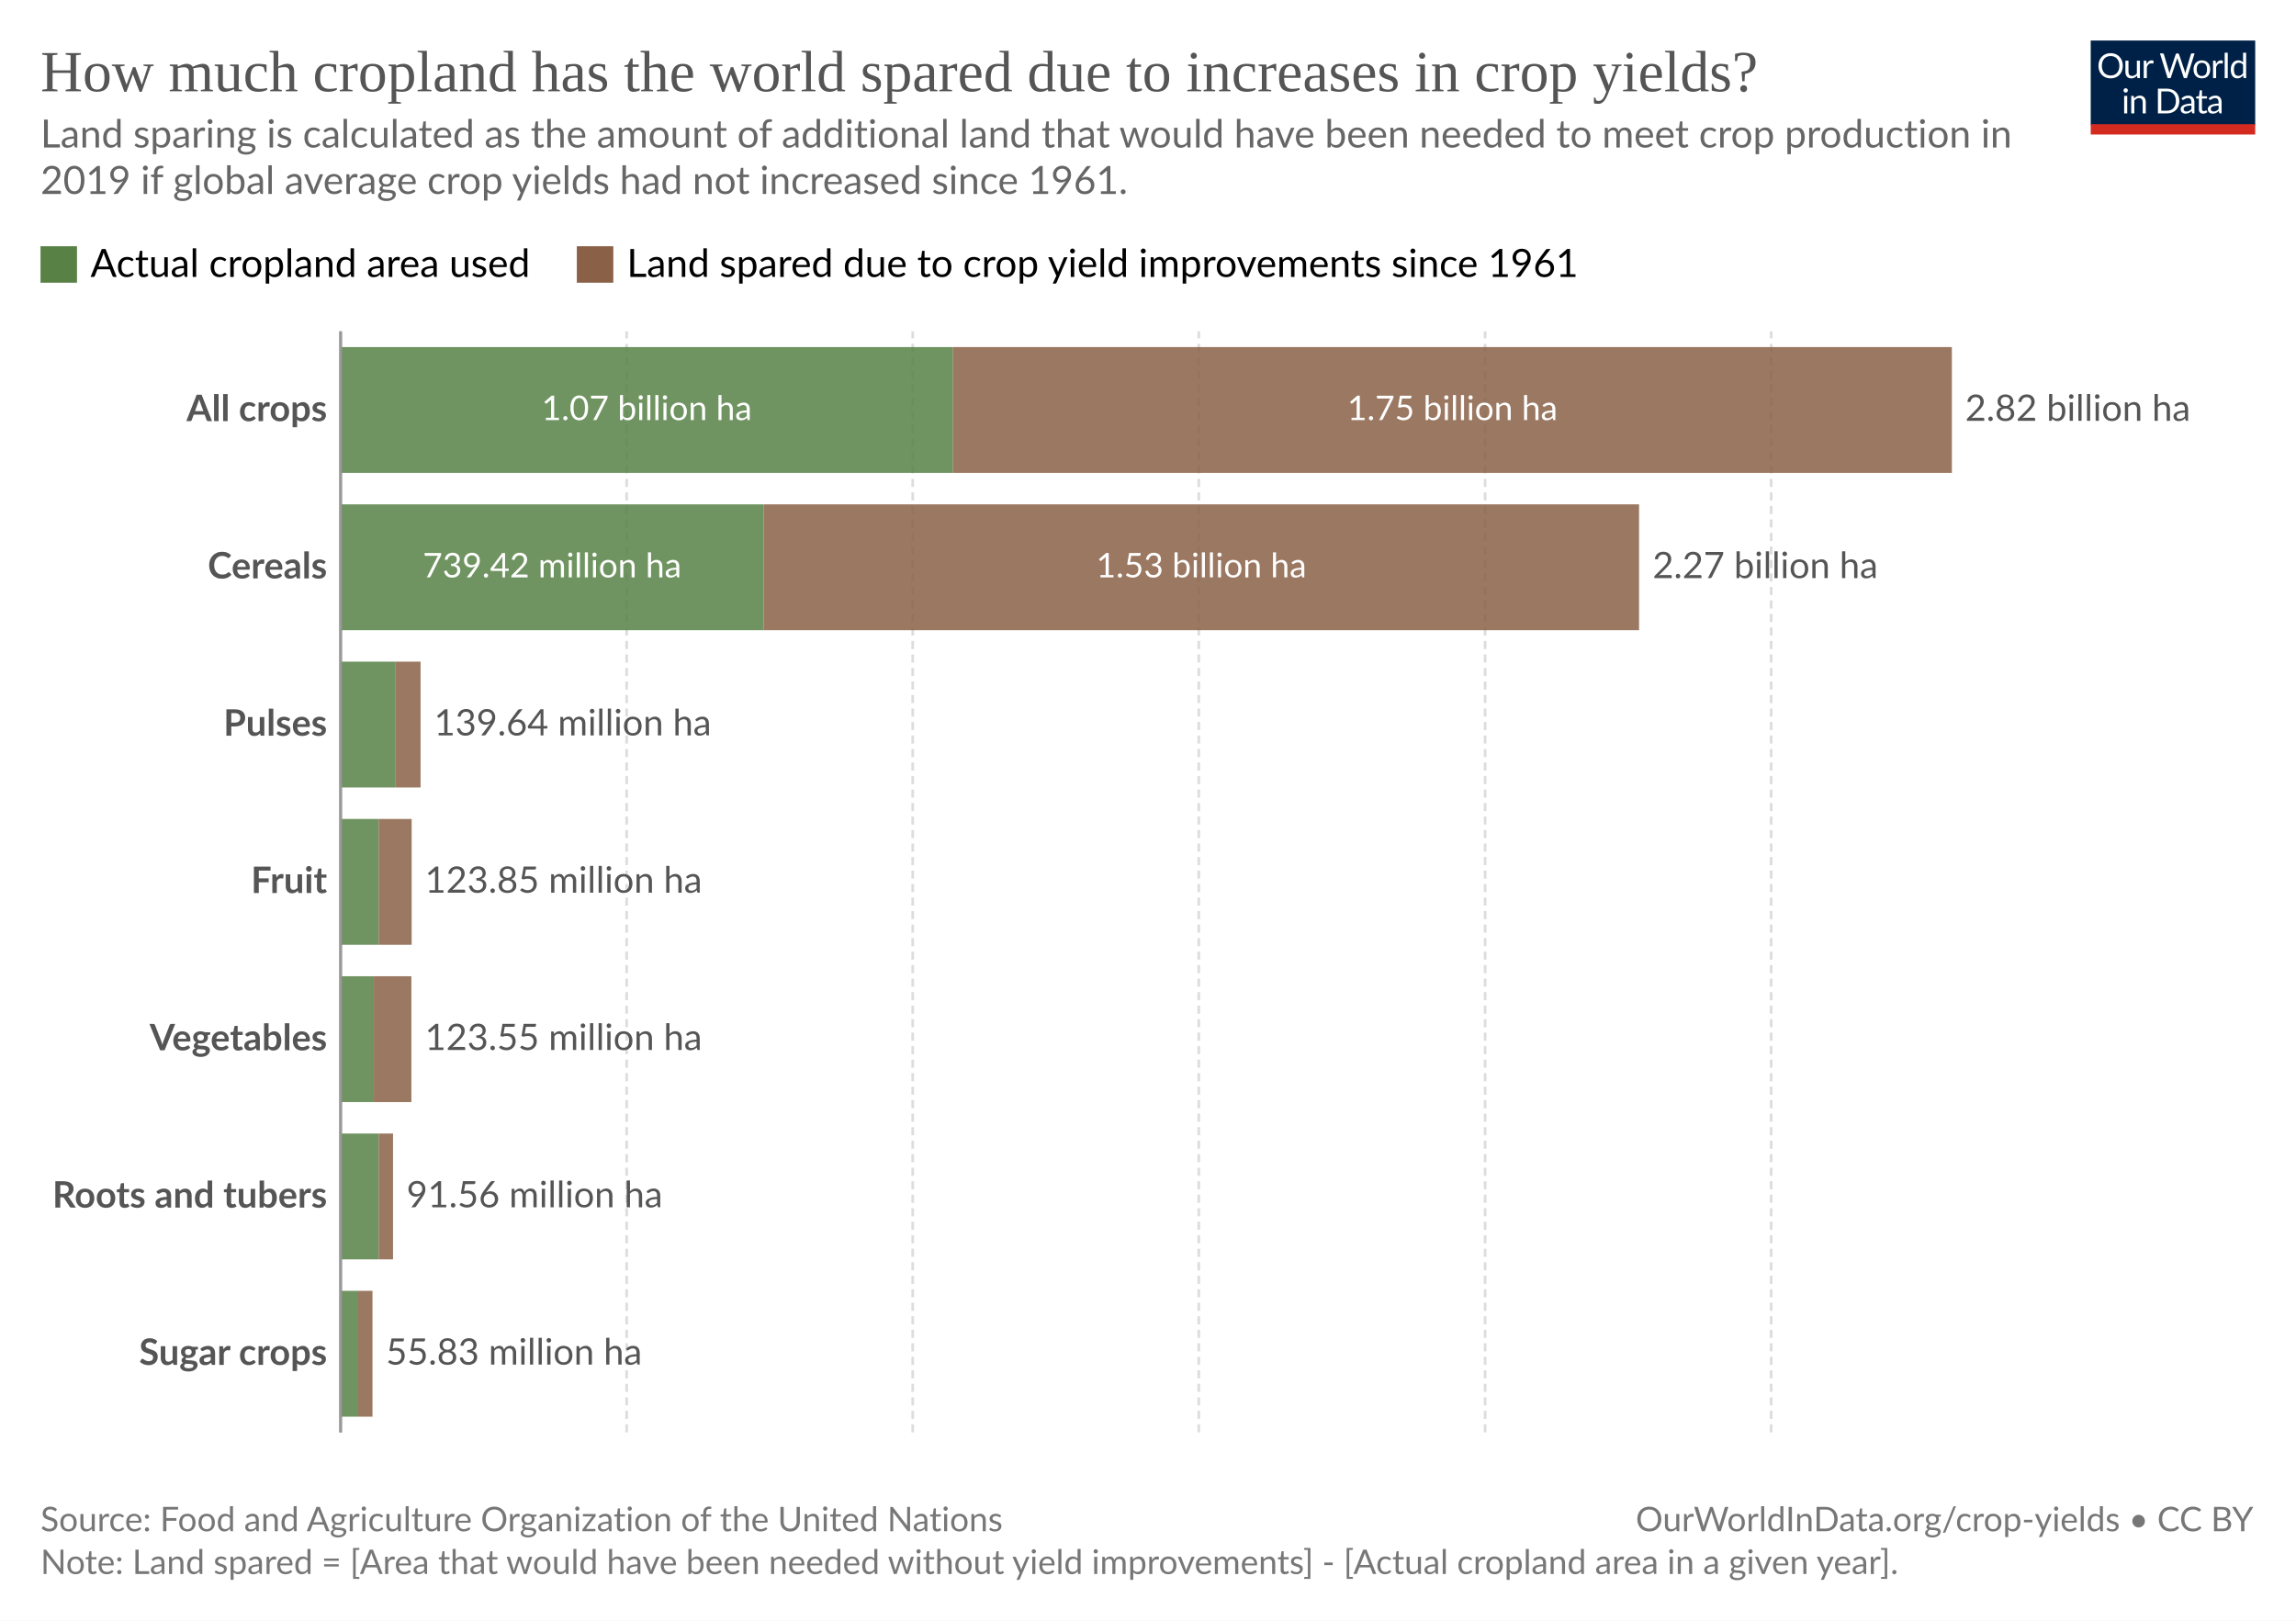
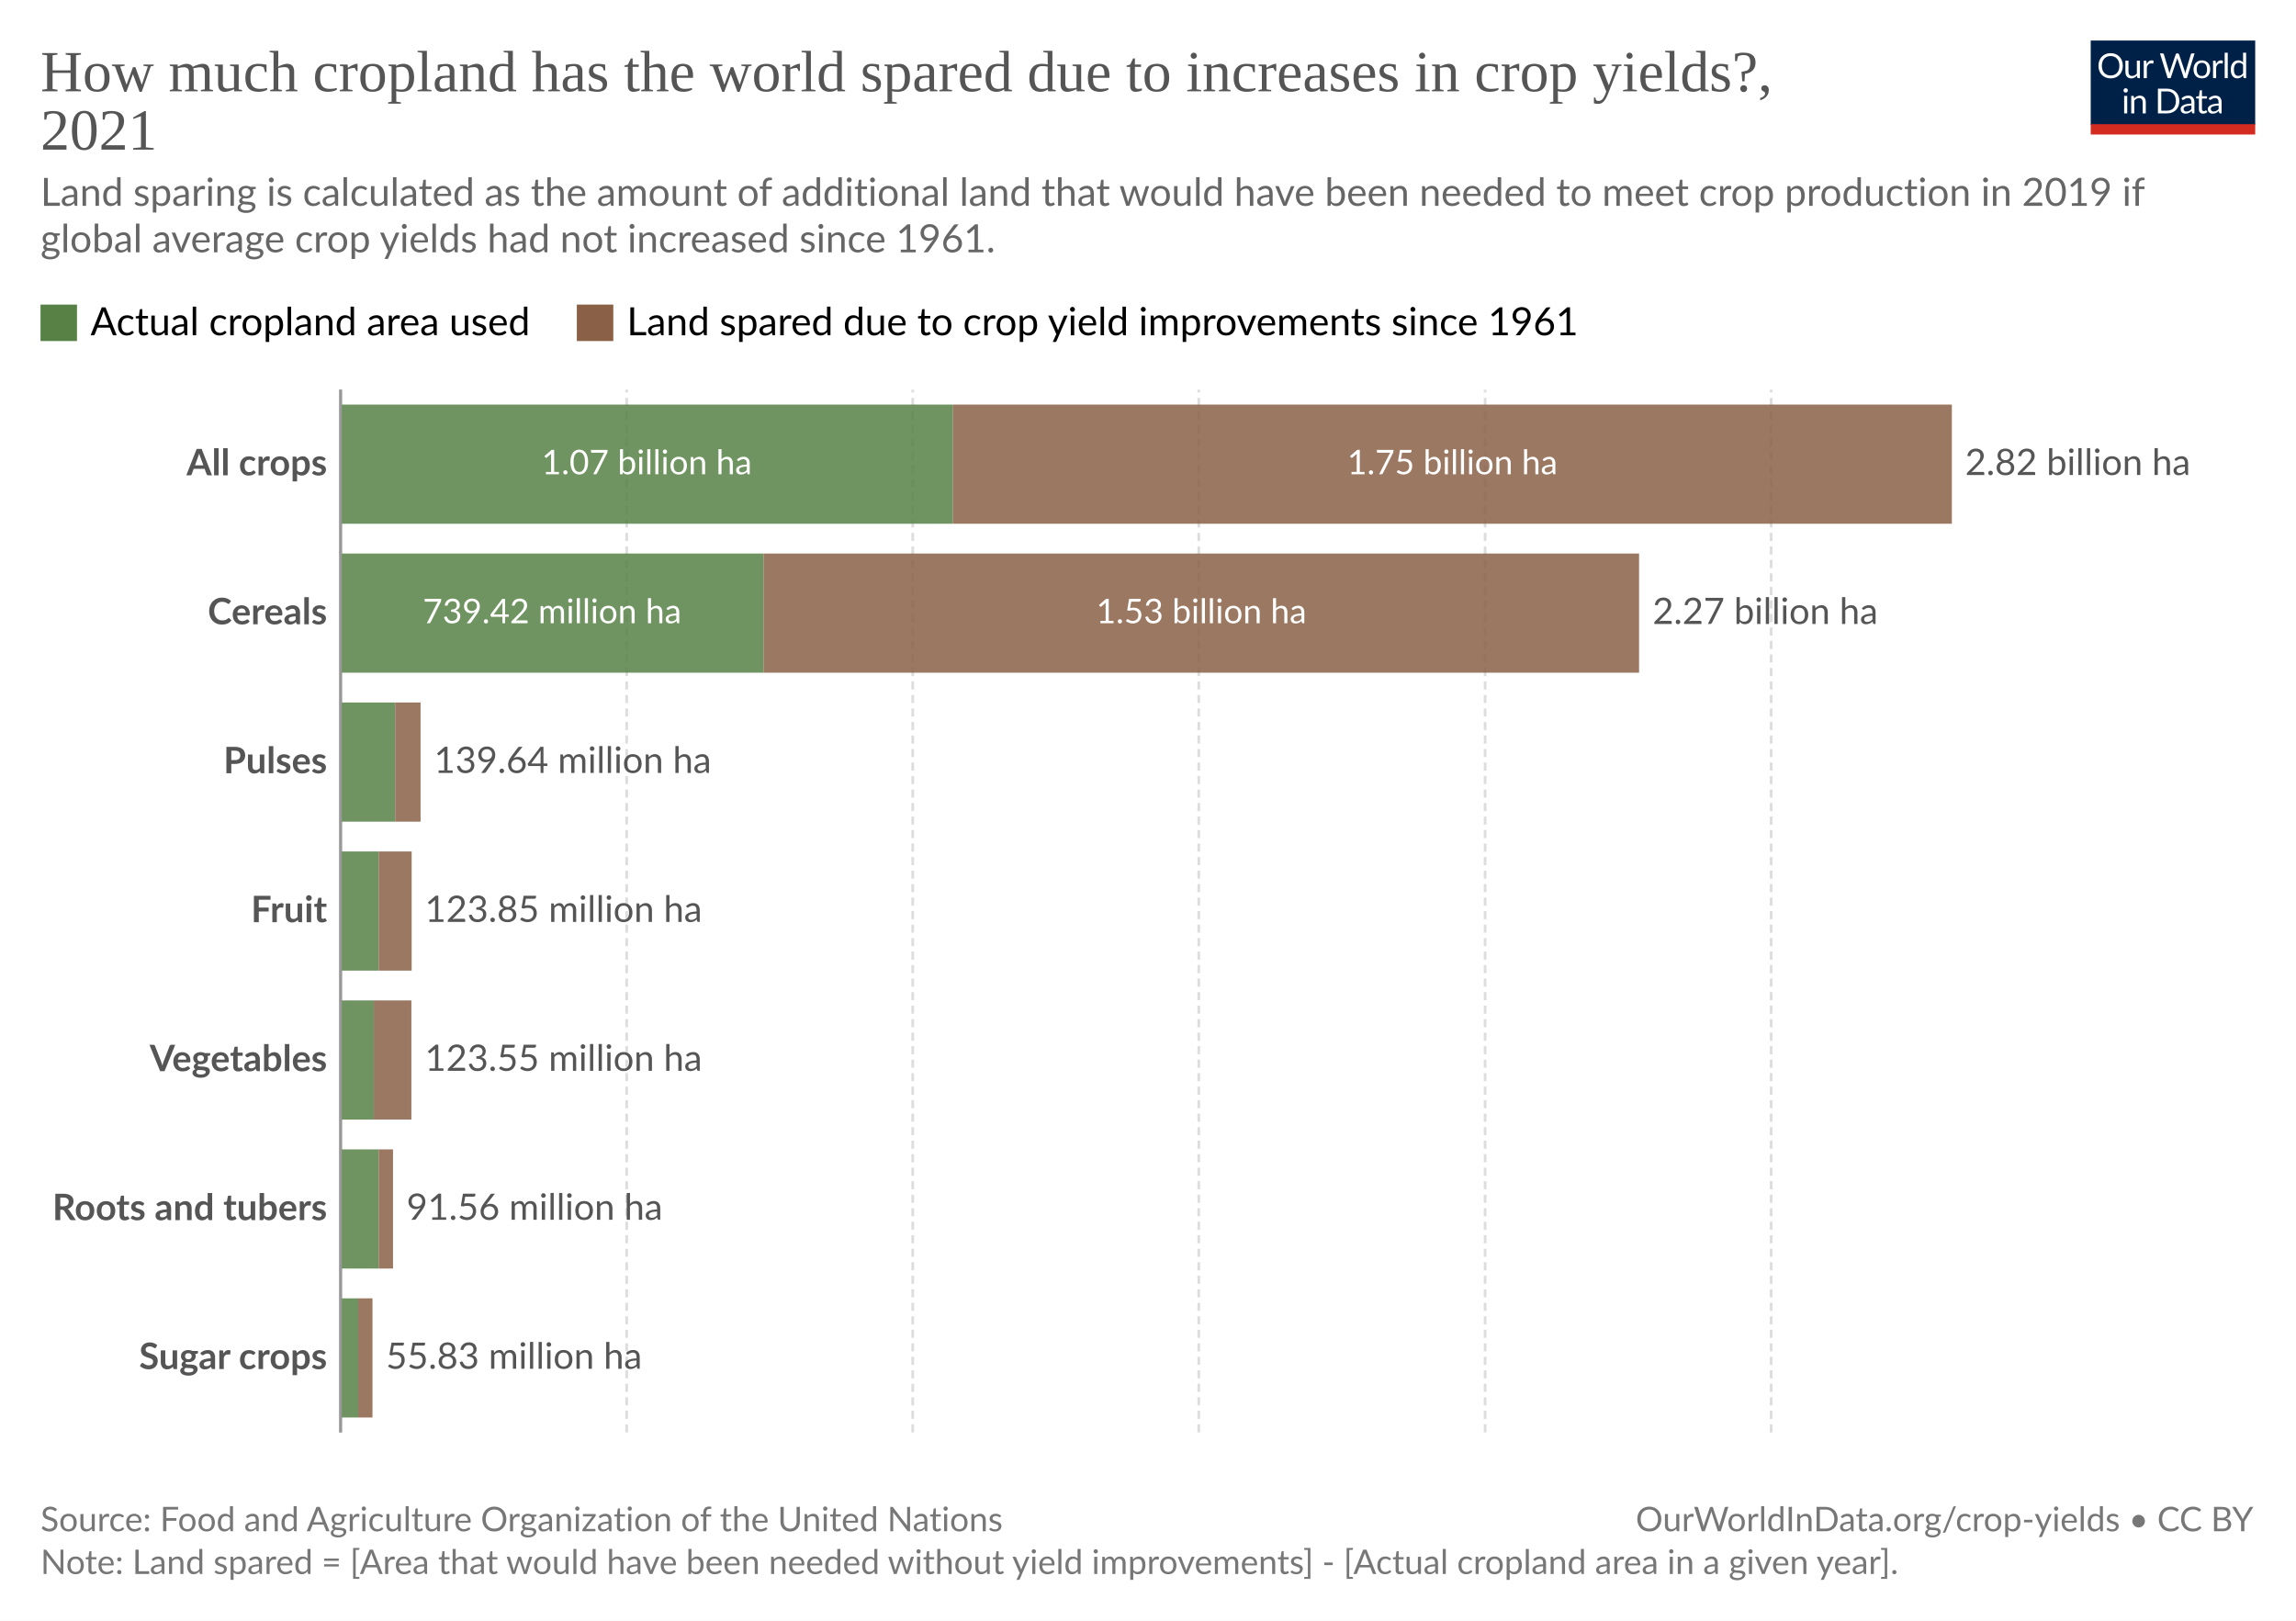
<svg xmlns="http://www.w3.org/2000/svg" version="1.1" style="font-family:Lato, 'Helvetica Neue', Helvetica, Arial, 'Liberation Sans', sans-serif;font-size:18px;background-color:white;text-rendering:geometricPrecision;-webkit-font-smoothing:antialiased" width="850" height="600" viewBox="0 0 850 600">
  <defs>
    <pattern id="noDataPattern" patternUnits="userSpaceOnUse" width="4" height="4" patternTransform="rotate(-45 2 2)">
      <path d="M -1,2 l 6,0" stroke="#ccc" stroke-width="0.7" />
    </pattern>
  </defs>
  <rect class="background-fill" fill="white" width="850" height="600" />
  <g class="HeaderView">
    <g transform="translate(774, 15) scale(0.29)">
      <svg className="owidLog" width="210" height="120" viewBox="0 0 210 120" fill="none">
        <g clip-path="url(#clip0)">
          <path d="M0 0h210v107.89H0V0z" fill="#002147" />
          <path d="M40.98 32.25c0 2.36-.38 4.53-1.12 6.51a14.26 14.26 0 0 1-8.1 8.4c-1.9.78-4.02 1.17-6.34 1.17-2.31 0-4.42-.39-6.33-1.17a14.31 14.31 0 0 1-8.08-8.4 18.29 18.29 0 0 1-1.12-6.51c0-2.36.38-4.53 1.12-6.5.75-1.97 1.8-3.67 3.17-5.1a14.32 14.32 0 0 1 4.9-3.34c1.92-.8 4.03-1.19 6.34-1.19 2.32 0 4.43.4 6.34 1.19 1.92.8 3.56 1.9 4.93 3.34a14.87 14.87 0 0 1 3.17 5.1 18.1 18.1 0 0 1 1.12 6.5zm-4.38 0c0-1.94-.26-3.68-.8-5.22a10.91 10.91 0 0 0-2.24-3.89 9.68 9.68 0 0 0-3.52-2.46 11.95 11.95 0 0 0-4.62-.86c-1.68 0-3.21.28-4.6.86a9.88 9.88 0 0 0-3.54 2.46 10.91 10.91 0 0 0-2.24 3.9c-.53 1.53-.8 3.27-.8 5.2 0 1.94.27 3.68.8 5.22a11.17 11.17 0 0 0 2.24 3.9 10.01 10.01 0 0 0 3.55 2.44c1.38.56 2.9.83 4.6.83s3.24-.27 4.61-.83a9.8 9.8 0 0 0 3.52-2.44 11.17 11.17 0 0 0 2.25-3.9c.53-1.54.8-3.28.8-5.21zm26.22-6.54V48H60.5c-.56 0-.9-.27-1.05-.81l-.31-2.4a12.45 12.45 0 0 1-3.26 2.6c-1.2.64-2.58.96-4.13.96-1.22 0-2.3-.2-3.24-.6a6.52 6.52 0 0 1-2.33-1.7 7.37 7.37 0 0 1-1.43-2.67c-.3-1.04-.46-2.2-.46-3.45V25.7h3.91v14.22c0 1.68.38 2.99 1.15 3.91.77.93 1.96 1.39 3.54 1.39 1.16 0 2.24-.27 3.23-.82a10.42 10.42 0 0 0 2.8-2.28V25.7h3.91zm8.61 4.47a9.94 9.94 0 0 1 2.6-3.56 5.64 5.64 0 0 1 3.76-1.3c.47 0 .92.05 1.34.15.44.1.83.27 1.17.49l-.3 2.92c-.09.37-.3.55-.66.55-.2 0-.5-.04-.9-.13a6.21 6.21 0 0 0-3.24.18 4.23 4.23 0 0 0-1.47.92c-.42.4-.81.9-1.17 1.5-.33.58-.64 1.26-.92 2.02V48H67.7V25.71h2.25c.42 0 .72.08.88.25.16.16.27.44.33.83l.26 3.39zm61.16-13.7L122.75 48h-3.82l-7.99-24.05a21.95 21.95 0 0 1-.42-1.58 38.36 38.36 0 0 1-.44 1.58L102.05 48h-3.83L88.4 16.47h3.54c.38 0 .7.1.95.29.26.2.43.43.5.73l6.52 21.9.28 1.28.29 1.46.3-1.46.38-1.27 7.41-21.91c.1-.25.26-.48.51-.69.27-.22.58-.33.95-.33h1.23c.38 0 .69.1.92.29a1.77 1.77 0 0 1 .53.73l7.4 21.9a28.4 28.4 0 0 1 .68 2.62 29.52 29.52 0 0 1 .52-2.61l6.54-21.91a1.31 1.31 0 0 1 .48-.7c.27-.21.58-.32.95-.32h3.32zm9.35 8.88c1.63 0 3.1.27 4.4.82a9.43 9.43 0 0 1 5.46 5.94c.5 1.4.74 2.98.74 4.73 0 1.76-.25 3.34-.74 4.75a9.43 9.43 0 0 1-5.46 5.92c-1.3.52-2.77.79-4.4.79-1.64 0-3.12-.27-4.44-.8a9.42 9.42 0 0 1-3.35-2.3c-.92-1-1.63-2.2-2.13-3.61-.49-1.41-.73-3-.73-4.75s.24-3.33.73-4.73c.5-1.43 1.2-2.64 2.13-3.63.93-1 2.04-1.77 3.35-2.31 1.32-.55 2.8-.82 4.44-.82zm0 19.89c2.2 0 3.84-.73 4.93-2.2 1.08-1.48 1.63-3.54 1.63-6.18 0-2.66-.55-4.72-1.63-6.2-1.09-1.49-2.73-2.23-4.93-2.23-1.12 0-2.09.2-2.93.57a5.71 5.71 0 0 0-2.06 1.65c-.55.72-.96 1.61-1.24 2.67-.26 1.04-.4 2.22-.4 3.54 0 2.64.55 4.7 1.64 6.18 1.1 1.47 2.76 2.2 4.99 2.2zm17.97-15.07a9.94 9.94 0 0 1 2.6-3.56 5.64 5.64 0 0 1 3.76-1.3c.47 0 .91.05 1.34.15.44.1.83.27 1.16.49l-.28 2.92c-.09.37-.31.55-.66.55-.2 0-.5-.04-.9-.13a6.2 6.2 0 0 0-3.24.18 4.23 4.23 0 0 0-1.47.92c-.43.4-.82.9-1.17 1.5a13.1 13.1 0 0 0-.92 2.02V48h-3.94V25.71h2.24c.43 0 .72.08.88.25.17.16.28.44.33.83l.27 3.39zm15.04-14.59V48h-3.92V15.6h3.92zm19.55 15.43a6.22 6.22 0 0 0-2.38-2.05 6.7 6.7 0 0 0-2.86-.6c-2.07 0-3.66.75-4.77 2.23-1.12 1.48-1.68 3.6-1.68 6.33 0 1.46.13 2.7.38 3.74a7.29 7.29 0 0 0 1.1 2.56 4.35 4.35 0 0 0 1.78 1.45c.7.3 1.5.46 2.4.46 1.29 0 2.41-.3 3.36-.88a9.6 9.6 0 0 0 2.67-2.49V31.02zm3.91-15.43V48h-2.33c-.56 0-.9-.27-1.06-.81l-.35-2.71a12.13 12.13 0 0 1-3.25 2.77 8.28 8.28 0 0 1-4.23 1.06 7.31 7.31 0 0 1-6.14-2.9c-.73-.96-1.3-2.15-1.69-3.57a18.35 18.35 0 0 1 .07-9.48 11.29 11.29 0 0 1 1.89-3.7 8.7 8.7 0 0 1 7.06-3.34 7.96 7.96 0 0 1 6.12 2.62V15.59h3.91zM46.61 70.71V93H42.7V70.71h3.91zm.84-7c0 .39-.08.75-.24 1.09-.15.32-.35.61-.62.88-.25.25-.55.44-.9.59a2.67 2.67 0 0 1-2.16 0 2.9 2.9 0 0 1-1.45-1.47 2.67 2.67 0 0 1 0-2.16c.15-.35.35-.65.6-.9.25-.27.53-.47.85-.62a2.67 2.67 0 0 1 2.16 0c.35.15.65.35.9.62.27.25.47.55.62.9.16.34.24.7.24 1.08zm7.97 10.24c.49-.54 1-1.04 1.54-1.48a9.85 9.85 0 0 1 3.66-1.84 8.96 8.96 0 0 1 5.43.35c.94.4 1.72.97 2.33 1.71.63.74 1.11 1.62 1.43 2.67.32 1.04.49 2.19.49 3.45V93h-3.94V78.81c0-1.69-.4-3-1.17-3.92-.76-.93-1.93-1.4-3.5-1.4-1.15 0-2.24.27-3.25.83-1 .56-1.92 1.31-2.77 2.27V93h-3.94V70.71h2.35c.56 0 .9.28 1.04.82l.3 2.42zm57.7 3.3c0 2.36-.37 4.5-1.11 6.44a14.3 14.3 0 0 1-3.17 4.98c-1.37 1.37-3 2.45-4.93 3.2-1.9.76-4.02 1.13-6.33 1.13H85.8V61.47h11.77c2.31 0 4.42.39 6.33 1.15a13.8 13.8 0 0 1 8.1 8.18 17.75 17.75 0 0 1 1.12 6.45zm-4.37 0c0-1.94-.26-3.67-.8-5.2a10.94 10.94 0 0 0-2.23-3.87 9.57 9.57 0 0 0-3.53-2.42 12.23 12.23 0 0 0-4.61-.83h-7.5v24.62h7.5c1.7 0 3.24-.28 4.61-.84a9.7 9.7 0 0 0 3.53-2.4 10.94 10.94 0 0 0 2.24-3.87c.53-1.53.8-3.26.8-5.2zm19.8 5.72c-1.8.06-3.34.2-4.62.44-1.26.22-2.3.51-3.1.88-.8.36-1.37.8-1.74 1.3-.35.5-.53 1.05-.53 1.67 0 .58.1 1.1.3 1.52a3 3 0 0 0 .76 1.05c.34.27.73.46 1.17.6a6.13 6.13 0 0 0 1.45.17 7.28 7.28 0 0 0 3.5-.81 11.95 11.95 0 0 0 2.82-2.2v-4.62zm-12.65-9.11a12.73 12.73 0 0 1 3.98-2.66c1.43-.59 3-.88 4.73-.88 1.25 0 2.36.2 3.33.61a6.81 6.81 0 0 1 3.94 4.38c.33 1.04.5 2.19.5 3.43V93h-1.74a1.8 1.8 0 0 1-.88-.18c-.2-.13-.36-.38-.48-.74l-.44-2.12-1.72 1.46a9.48 9.48 0 0 1-3.74 1.7c-.69.15-1.46.23-2.3.23-.87 0-1.69-.12-2.45-.35a5.34 5.34 0 0 1-3.34-2.93 6.64 6.64 0 0 1-.49-2.64c0-.88.25-1.72.73-2.53a6.33 6.33 0 0 1 2.35-2.17c1.09-.63 2.5-1.15 4.25-1.54 1.75-.41 3.89-.65 6.42-.7v-1.75c0-1.73-.37-3.03-1.12-3.91-.75-.9-1.84-1.34-3.28-1.34-.97 0-1.78.12-2.44.37-.64.23-1.2.5-1.7.81l-1.23.82c-.33.23-.67.35-1 .35-.27 0-.5-.07-.69-.2a2.1 2.1 0 0 1-.48-.53l-.7-1.25zm27.67 19.5c-1.76 0-3.12-.5-4.07-1.48-.94-.98-1.41-2.4-1.41-4.25V74h-2.68a.9.9 0 0 1-.6-.2c-.16-.14-.24-.36-.24-.66v-1.56l3.65-.46.9-6.89c.05-.22.14-.4.29-.52a.88.88 0 0 1 .62-.22H142v7.67h6.44V74H142v13.38c0 .94.22 1.63.68 2.09.45.45 1.04.68 1.76.68a3.21 3.21 0 0 0 1.85-.53l.55-.35c.16-.12.3-.18.41-.18.2 0 .4.13.55.38l1.15 1.87a7.45 7.45 0 0 1-2.44 1.5 8.53 8.53 0 0 1-2.95.52zm19.68-10.4c-1.8.07-3.34.21-4.62.45-1.26.22-2.3.51-3.1.88-.8.36-1.37.8-1.74 1.3-.35.5-.53 1.05-.53 1.67 0 .58.1 1.1.3 1.52a2.9 2.9 0 0 0 .76 1.05c.34.27.73.46 1.17.6a6.13 6.13 0 0 0 1.45.17 7.3 7.3 0 0 0 3.5-.81 12.04 12.04 0 0 0 2.82-2.2v-4.62zm-12.65-9.1a12.72 12.72 0 0 1 3.99-2.66c1.42-.59 3-.88 4.72-.88 1.25 0 2.36.2 3.33.61a6.81 6.81 0 0 1 3.94 4.38c.33 1.04.5 2.19.5 3.43V93h-1.74a1.8 1.8 0 0 1-.88-.18c-.2-.13-.36-.38-.48-.74l-.44-2.12-1.72 1.46a9.48 9.48 0 0 1-3.74 1.7c-.69.15-1.46.23-2.3.23-.87 0-1.69-.12-2.45-.35a5.33 5.33 0 0 1-3.34-2.93 6.62 6.62 0 0 1-.49-2.64c0-.88.25-1.72.73-2.53a6.33 6.33 0 0 1 2.35-2.17c1.09-.63 2.5-1.15 4.25-1.54 1.74-.41 3.89-.65 6.42-.7v-1.75c0-1.73-.37-3.03-1.12-3.91-.75-.9-1.84-1.34-3.28-1.34-.97 0-1.78.12-2.44.37-.64.23-1.2.5-1.7.81l-1.22.82c-.34.23-.68.35-1.02.35-.26 0-.49-.07-.68-.2a1.88 1.88 0 0 1-.48-.53l-.7-1.25zM40.98 32.25c0 2.36-.38 4.53-1.12 6.51a14.26 14.26 0 0 1-8.1 8.4c-1.9.78-4.02 1.17-6.34 1.17-2.31 0-4.42-.39-6.33-1.17a14.31 14.31 0 0 1-8.08-8.4 18.29 18.29 0 0 1-1.12-6.51c0-2.36.38-4.53 1.12-6.5.75-1.97 1.8-3.67 3.17-5.1a14.32 14.32 0 0 1 4.9-3.34c1.92-.8 4.03-1.19 6.34-1.19 2.32 0 4.43.4 6.34 1.19 1.92.8 3.56 1.9 4.93 3.34a14.87 14.87 0 0 1 3.17 5.1 18.1 18.1 0 0 1 1.12 6.5zm-4.38 0c0-1.94-.26-3.68-.8-5.22a10.91 10.91 0 0 0-2.24-3.89 9.68 9.68 0 0 0-3.52-2.46 11.95 11.95 0 0 0-4.62-.86c-1.68 0-3.21.28-4.6.86a9.88 9.88 0 0 0-3.54 2.46 10.91 10.91 0 0 0-2.24 3.9c-.53 1.53-.8 3.27-.8 5.2 0 1.94.27 3.68.8 5.22a11.17 11.17 0 0 0 2.24 3.9 10.01 10.01 0 0 0 3.55 2.44c1.38.56 2.9.83 4.6.83s3.24-.27 4.61-.83a9.8 9.8 0 0 0 3.52-2.44 11.17 11.17 0 0 0 2.25-3.9c.53-1.54.8-3.28.8-5.21zm26.22-6.54V48H60.5c-.56 0-.9-.27-1.05-.81l-.31-2.4a12.45 12.45 0 0 1-3.26 2.6c-1.2.64-2.58.96-4.13.96-1.22 0-2.3-.2-3.24-.6a6.52 6.52 0 0 1-2.33-1.7 7.37 7.37 0 0 1-1.43-2.67c-.3-1.04-.46-2.2-.46-3.45V25.7h3.91v14.22c0 1.68.38 2.99 1.15 3.91.77.93 1.96 1.39 3.54 1.39 1.16 0 2.24-.27 3.23-.82a10.42 10.42 0 0 0 2.8-2.28V25.7h3.91zm8.61 4.47a9.94 9.94 0 0 1 2.6-3.56 5.64 5.64 0 0 1 3.76-1.3c.47 0 .92.05 1.34.15.44.1.83.27 1.17.49l-.3 2.92c-.09.37-.3.55-.66.55-.2 0-.5-.04-.9-.13a6.21 6.21 0 0 0-3.24.18 4.23 4.23 0 0 0-1.47.92c-.42.4-.81.9-1.17 1.5-.33.58-.64 1.26-.92 2.02V48H67.7V25.71h2.25c.42 0 .72.08.88.25.16.16.27.44.33.83l.26 3.39zm61.16-13.7L122.75 48h-3.82l-7.99-24.05a21.95 21.95 0 0 1-.42-1.58 38.36 38.36 0 0 1-.44 1.58L102.05 48h-3.83L88.4 16.47h3.54c.38 0 .7.1.95.29.26.2.43.43.5.73l6.52 21.9.28 1.28.29 1.46.3-1.46.38-1.27 7.41-21.91c.1-.25.26-.48.51-.69.27-.22.58-.33.95-.33h1.23c.38 0 .69.1.92.29a1.77 1.77 0 0 1 .53.73l7.4 21.9a28.4 28.4 0 0 1 .68 2.62 29.52 29.52 0 0 1 .52-2.61l6.54-21.91a1.31 1.31 0 0 1 .48-.7c.27-.21.58-.32.95-.32h3.32zm9.35 8.88c1.63 0 3.1.27 4.4.82a9.43 9.43 0 0 1 5.46 5.94c.5 1.4.74 2.98.74 4.73 0 1.76-.25 3.34-.74 4.75a9.43 9.43 0 0 1-5.46 5.92c-1.3.52-2.77.79-4.4.79-1.64 0-3.12-.27-4.44-.8a9.42 9.42 0 0 1-3.35-2.3c-.92-1-1.63-2.2-2.13-3.61-.49-1.41-.73-3-.73-4.75s.24-3.33.73-4.73c.5-1.43 1.2-2.64 2.13-3.63.93-1 2.04-1.77 3.35-2.31 1.32-.55 2.8-.82 4.44-.82zm0 19.89c2.2 0 3.84-.73 4.93-2.2 1.08-1.48 1.63-3.54 1.63-6.18 0-2.66-.55-4.72-1.63-6.2-1.09-1.49-2.73-2.23-4.93-2.23-1.12 0-2.09.2-2.93.57a5.71 5.71 0 0 0-2.06 1.65c-.55.72-.96 1.61-1.24 2.67-.26 1.04-.4 2.22-.4 3.54 0 2.64.55 4.7 1.64 6.18 1.1 1.47 2.76 2.2 4.99 2.2zm17.97-15.07a9.94 9.94 0 0 1 2.6-3.56 5.64 5.64 0 0 1 3.76-1.3c.47 0 .91.05 1.34.15.44.1.83.27 1.16.49l-.28 2.92c-.09.37-.31.55-.66.55-.2 0-.5-.04-.9-.13a6.2 6.2 0 0 0-3.24.18 4.23 4.23 0 0 0-1.47.92c-.43.4-.82.9-1.17 1.5a13.1 13.1 0 0 0-.92 2.02V48h-3.94V25.71h2.24c.43 0 .72.08.88.25.17.16.28.44.33.83l.27 3.39zm15.04-14.59V48h-3.92V15.6h3.92zm19.55 15.43a6.22 6.22 0 0 0-2.38-2.05 6.7 6.7 0 0 0-2.86-.6c-2.07 0-3.66.75-4.77 2.23-1.12 1.48-1.68 3.6-1.68 6.33 0 1.46.13 2.7.38 3.74a7.29 7.29 0 0 0 1.1 2.56 4.35 4.35 0 0 0 1.78 1.45c.7.3 1.5.46 2.4.46 1.29 0 2.41-.3 3.36-.88a9.6 9.6 0 0 0 2.67-2.49V31.02zm3.91-15.43V48h-2.33c-.56 0-.9-.27-1.06-.81l-.35-2.71a12.13 12.13 0 0 1-3.25 2.77 8.28 8.28 0 0 1-4.23 1.06 7.31 7.31 0 0 1-6.14-2.9c-.73-.96-1.3-2.15-1.69-3.57a18.35 18.35 0 0 1 .07-9.48 11.29 11.29 0 0 1 1.89-3.7 8.7 8.7 0 0 1 7.06-3.34 7.96 7.96 0 0 1 6.12 2.62V15.59h3.91zM46.61 70.71V93H42.7V70.71h3.91zm.84-7c0 .39-.08.75-.24 1.09-.15.32-.35.61-.62.88-.25.25-.55.44-.9.59a2.67 2.67 0 0 1-2.16 0 2.9 2.9 0 0 1-1.45-1.47 2.67 2.67 0 0 1 0-2.16c.15-.35.35-.65.6-.9.25-.27.53-.47.85-.62a2.67 2.67 0 0 1 2.16 0c.35.15.65.35.9.62.27.25.47.55.62.9.16.34.24.7.24 1.08zm7.97 10.24c.49-.54 1-1.04 1.54-1.48a9.85 9.85 0 0 1 3.66-1.84 8.96 8.96 0 0 1 5.43.35c.94.4 1.72.97 2.33 1.71.63.74 1.11 1.62 1.43 2.67.32 1.04.49 2.19.49 3.45V93h-3.94V78.81c0-1.69-.4-3-1.17-3.92-.76-.93-1.93-1.4-3.5-1.4-1.15 0-2.24.27-3.25.83-1 .56-1.92 1.31-2.77 2.27V93h-3.94V70.71h2.35c.56 0 .9.28 1.04.82l.3 2.42zm57.7 3.3c0 2.36-.37 4.5-1.11 6.44a14.3 14.3 0 0 1-3.17 4.98c-1.37 1.37-3 2.45-4.93 3.2-1.9.76-4.02 1.13-6.33 1.13H85.8V61.47h11.77c2.31 0 4.42.39 6.33 1.15a13.8 13.8 0 0 1 8.1 8.18 17.75 17.75 0 0 1 1.12 6.45zm-4.37 0c0-1.94-.26-3.67-.8-5.2a10.94 10.94 0 0 0-2.23-3.87 9.57 9.57 0 0 0-3.53-2.42 12.23 12.23 0 0 0-4.61-.83h-7.5v24.62h7.5c1.7 0 3.24-.28 4.61-.84a9.7 9.7 0 0 0 3.53-2.4 10.94 10.94 0 0 0 2.24-3.87c.53-1.53.8-3.26.8-5.2zm19.8 5.72c-1.8.06-3.34.2-4.62.44-1.26.22-2.3.51-3.1.88-.8.36-1.37.8-1.74 1.3-.35.5-.53 1.05-.53 1.67 0 .58.1 1.1.3 1.52a3 3 0 0 0 .76 1.05c.34.27.73.46 1.17.6a6.13 6.13 0 0 0 1.45.17 7.28 7.28 0 0 0 3.5-.81 11.95 11.95 0 0 0 2.82-2.2v-4.62zm-12.65-9.11a12.73 12.73 0 0 1 3.98-2.66c1.43-.59 3-.88 4.73-.88 1.25 0 2.36.2 3.33.61a6.81 6.81 0 0 1 3.94 4.38c.33 1.04.5 2.19.5 3.43V93h-1.74a1.8 1.8 0 0 1-.88-.18c-.2-.13-.36-.38-.48-.74l-.44-2.12-1.72 1.46a9.48 9.48 0 0 1-3.74 1.7c-.69.15-1.46.23-2.3.23-.87 0-1.69-.12-2.45-.35a5.34 5.34 0 0 1-3.34-2.93 6.64 6.64 0 0 1-.49-2.64c0-.88.25-1.72.73-2.53a6.33 6.33 0 0 1 2.35-2.17c1.09-.63 2.5-1.15 4.25-1.54 1.75-.41 3.89-.65 6.42-.7v-1.75c0-1.73-.37-3.03-1.12-3.91-.75-.9-1.84-1.34-3.28-1.34-.97 0-1.78.12-2.44.37-.64.23-1.2.5-1.7.81l-1.23.82c-.33.23-.67.35-1 .35-.27 0-.5-.07-.69-.2a2.1 2.1 0 0 1-.48-.53l-.7-1.25zm27.67 19.5c-1.76 0-3.12-.5-4.07-1.48-.94-.98-1.41-2.4-1.41-4.25V74h-2.68a.9.9 0 0 1-.6-.2c-.16-.14-.24-.36-.24-.66v-1.56l3.65-.46.9-6.89c.05-.22.14-.4.29-.52a.88.88 0 0 1 .62-.22H142v7.67h6.44V74H142v13.38c0 .94.22 1.63.68 2.09.45.45 1.04.68 1.76.68a3.21 3.21 0 0 0 1.85-.53l.55-.35c.16-.12.3-.18.41-.18.2 0 .4.13.55.38l1.15 1.87a7.45 7.45 0 0 1-2.44 1.5 8.53 8.53 0 0 1-2.95.52zm19.68-10.4c-1.8.07-3.34.21-4.62.45-1.26.22-2.3.51-3.1.88-.8.36-1.37.8-1.74 1.3-.35.5-.53 1.05-.53 1.67 0 .58.1 1.1.3 1.52a2.9 2.9 0 0 0 .76 1.05c.34.27.73.46 1.17.6a6.13 6.13 0 0 0 1.45.17 7.3 7.3 0 0 0 3.5-.81 12.04 12.04 0 0 0 2.82-2.2v-4.62zm-12.65-9.1a12.72 12.72 0 0 1 3.99-2.66c1.42-.59 3-.88 4.72-.88 1.25 0 2.36.2 3.33.61a6.81 6.81 0 0 1 3.94 4.38c.33 1.04.5 2.19.5 3.43V93h-1.74a1.8 1.8 0 0 1-.88-.18c-.2-.13-.36-.38-.48-.74l-.44-2.12-1.72 1.46a9.48 9.48 0 0 1-3.74 1.7c-.69.15-1.46.23-2.3.23-.87 0-1.69-.12-2.45-.35a5.33 5.33 0 0 1-3.34-2.93 6.62 6.62 0 0 1-.49-2.64c0-.88.25-1.72.73-2.53a6.33 6.33 0 0 1 2.35-2.17c1.09-.63 2.5-1.15 4.25-1.54 1.74-.41 3.89-.65 6.42-.7v-1.75c0-1.73-.37-3.03-1.12-3.91-.75-.9-1.84-1.34-3.28-1.34-.97 0-1.78.12-2.44.37-.64.23-1.2.5-1.7.81l-1.22.82c-.34.23-.68.35-1.02.35-.26 0-.49-.07-.68-.2a1.88 1.88 0 0 1-.48-.53l-.7-1.25zM40.98 32.25c0 2.36-.38 4.53-1.12 6.51a14.26 14.26 0 0 1-8.1 8.4c-1.9.78-4.02 1.17-6.34 1.17-2.31 0-4.42-.39-6.33-1.17a14.31 14.31 0 0 1-8.08-8.4 18.29 18.29 0 0 1-1.12-6.51c0-2.36.38-4.53 1.12-6.5.75-1.97 1.8-3.67 3.17-5.1a14.32 14.32 0 0 1 4.9-3.34c1.92-.8 4.03-1.19 6.34-1.19 2.32 0 4.43.4 6.34 1.19 1.92.8 3.56 1.9 4.93 3.34a14.87 14.87 0 0 1 3.17 5.1 18.1 18.1 0 0 1 1.12 6.5zm-4.38 0c0-1.94-.26-3.68-.8-5.22a10.91 10.91 0 0 0-2.24-3.89 9.68 9.68 0 0 0-3.52-2.46 11.95 11.95 0 0 0-4.62-.86c-1.68 0-3.21.28-4.6.86a9.88 9.88 0 0 0-3.54 2.46 10.91 10.91 0 0 0-2.24 3.9c-.53 1.53-.8 3.27-.8 5.2 0 1.94.27 3.68.8 5.22a11.17 11.17 0 0 0 2.24 3.9 10.01 10.01 0 0 0 3.55 2.44c1.38.56 2.9.83 4.6.83s3.24-.27 4.61-.83a9.8 9.8 0 0 0 3.52-2.44 11.17 11.17 0 0 0 2.25-3.9c.53-1.54.8-3.28.8-5.21zm26.22-6.54V48H60.5c-.56 0-.9-.27-1.05-.81l-.31-2.4a12.45 12.45 0 0 1-3.26 2.6c-1.2.64-2.58.96-4.13.96-1.22 0-2.3-.2-3.24-.6a6.52 6.52 0 0 1-2.33-1.7 7.37 7.37 0 0 1-1.43-2.67c-.3-1.04-.46-2.2-.46-3.45V25.7h3.91v14.22c0 1.68.38 2.99 1.15 3.91.77.93 1.96 1.39 3.54 1.39 1.16 0 2.24-.27 3.23-.82a10.42 10.42 0 0 0 2.8-2.28V25.7h3.91zm8.61 4.47a9.94 9.94 0 0 1 2.6-3.56 5.64 5.64 0 0 1 3.76-1.3c.47 0 .92.05 1.34.15.44.1.83.27 1.17.49l-.3 2.92c-.09.37-.3.55-.66.55-.2 0-.5-.04-.9-.13a6.21 6.21 0 0 0-3.24.18 4.23 4.23 0 0 0-1.47.92c-.42.4-.81.9-1.17 1.5-.33.58-.64 1.26-.92 2.02V48H67.7V25.71h2.25c.42 0 .72.08.88.25.16.16.27.44.33.83l.26 3.39zm61.16-13.7L122.75 48h-3.82l-7.99-24.05a21.95 21.95 0 0 1-.42-1.58 38.36 38.36 0 0 1-.44 1.58L102.05 48h-3.83L88.4 16.47h3.54c.38 0 .7.1.95.29.26.2.43.43.5.73l6.52 21.9.28 1.28.29 1.46.3-1.46.38-1.27 7.41-21.91c.1-.25.26-.48.51-.69.27-.22.58-.33.95-.33h1.23c.38 0 .69.1.92.29a1.77 1.77 0 0 1 .53.73l7.4 21.9a28.4 28.4 0 0 1 .68 2.62 29.52 29.52 0 0 1 .52-2.61l6.54-21.91a1.31 1.31 0 0 1 .48-.7c.27-.21.58-.32.95-.32h3.32zm9.35 8.88c1.63 0 3.1.27 4.4.82a9.43 9.43 0 0 1 5.46 5.94c.5 1.4.74 2.98.74 4.73 0 1.76-.25 3.34-.74 4.75a9.43 9.43 0 0 1-5.46 5.92c-1.3.52-2.77.79-4.4.79-1.64 0-3.12-.27-4.44-.8a9.42 9.42 0 0 1-3.35-2.3c-.92-1-1.63-2.2-2.13-3.61-.49-1.41-.73-3-.73-4.75s.24-3.33.73-4.73c.5-1.43 1.2-2.64 2.13-3.63.93-1 2.04-1.77 3.35-2.31 1.32-.55 2.8-.82 4.44-.82zm0 19.89c2.2 0 3.84-.73 4.93-2.2 1.08-1.48 1.63-3.54 1.63-6.18 0-2.66-.55-4.72-1.63-6.2-1.09-1.49-2.73-2.23-4.93-2.23-1.12 0-2.09.2-2.93.57a5.71 5.71 0 0 0-2.06 1.65c-.55.72-.96 1.61-1.24 2.67-.26 1.04-.4 2.22-.4 3.54 0 2.64.55 4.7 1.64 6.18 1.1 1.47 2.76 2.2 4.99 2.2zm17.97-15.07a9.94 9.94 0 0 1 2.6-3.56 5.64 5.64 0 0 1 3.76-1.3c.47 0 .91.05 1.34.15.44.1.83.27 1.16.49l-.28 2.92c-.09.37-.31.55-.66.55-.2 0-.5-.04-.9-.13a6.2 6.2 0 0 0-3.24.18 4.23 4.23 0 0 0-1.47.92c-.43.4-.82.9-1.17 1.5a13.1 13.1 0 0 0-.92 2.02V48h-3.94V25.71h2.24c.43 0 .72.08.88.25.17.16.28.44.33.83l.27 3.39zm15.04-14.59V48h-3.92V15.6h3.92zm19.55 15.43a6.22 6.22 0 0 0-2.38-2.05 6.7 6.7 0 0 0-2.86-.6c-2.07 0-3.66.75-4.77 2.23-1.12 1.48-1.68 3.6-1.68 6.33 0 1.46.13 2.7.38 3.74a7.29 7.29 0 0 0 1.1 2.56 4.35 4.35 0 0 0 1.78 1.45c.7.3 1.5.46 2.4.46 1.29 0 2.41-.3 3.36-.88a9.6 9.6 0 0 0 2.67-2.49V31.02zm3.91-15.43V48h-2.33c-.56 0-.9-.27-1.06-.81l-.35-2.71a12.13 12.13 0 0 1-3.25 2.77 8.28 8.28 0 0 1-4.23 1.06 7.31 7.31 0 0 1-6.14-2.9c-.73-.96-1.3-2.15-1.69-3.57a18.35 18.35 0 0 1 .07-9.48 11.29 11.29 0 0 1 1.89-3.7 8.7 8.7 0 0 1 7.06-3.34 7.96 7.96 0 0 1 6.12 2.62V15.59h3.91zM46.61 70.71V93H42.7V70.71h3.91zm.84-7c0 .39-.08.75-.24 1.09-.15.32-.35.61-.62.88-.25.25-.55.44-.9.59a2.67 2.67 0 0 1-2.16 0 2.9 2.9 0 0 1-1.45-1.47 2.67 2.67 0 0 1 0-2.16c.15-.35.35-.65.6-.9.25-.27.53-.47.85-.62a2.67 2.67 0 0 1 2.16 0c.35.15.65.35.9.62.27.25.47.55.62.9.16.34.24.7.24 1.08zm7.97 10.24c.49-.54 1-1.04 1.54-1.48a9.85 9.85 0 0 1 3.66-1.84 8.96 8.96 0 0 1 5.43.35c.94.4 1.72.97 2.33 1.71.63.74 1.11 1.62 1.43 2.67.32 1.04.49 2.19.49 3.45V93h-3.94V78.81c0-1.69-.4-3-1.17-3.92-.76-.93-1.93-1.4-3.5-1.4-1.15 0-2.24.27-3.25.83-1 .56-1.92 1.31-2.77 2.27V93h-3.94V70.71h2.35c.56 0 .9.28 1.04.82l.3 2.42zm57.7 3.3c0 2.36-.37 4.5-1.11 6.44a14.3 14.3 0 0 1-3.17 4.98c-1.37 1.37-3 2.45-4.93 3.2-1.9.76-4.02 1.13-6.33 1.13H85.8V61.47h11.77c2.31 0 4.42.39 6.33 1.15a13.8 13.8 0 0 1 8.1 8.18 17.75 17.75 0 0 1 1.12 6.45zm-4.37 0c0-1.94-.26-3.67-.8-5.2a10.94 10.94 0 0 0-2.23-3.87 9.57 9.57 0 0 0-3.53-2.42 12.23 12.23 0 0 0-4.61-.83h-7.5v24.62h7.5c1.7 0 3.24-.28 4.61-.84a9.7 9.7 0 0 0 3.53-2.4 10.94 10.94 0 0 0 2.24-3.87c.53-1.53.8-3.26.8-5.2zm19.8 5.72c-1.8.06-3.34.2-4.62.44-1.26.22-2.3.51-3.1.88-.8.36-1.37.8-1.74 1.3-.35.5-.53 1.05-.53 1.67 0 .58.1 1.1.3 1.52a3 3 0 0 0 .76 1.05c.34.27.73.46 1.17.6a6.13 6.13 0 0 0 1.45.17 7.28 7.28 0 0 0 3.5-.81 11.95 11.95 0 0 0 2.82-2.2v-4.62zm-12.65-9.11a12.73 12.73 0 0 1 3.98-2.66c1.43-.59 3-.88 4.73-.88 1.25 0 2.36.2 3.33.61a6.81 6.81 0 0 1 3.94 4.38c.33 1.04.5 2.19.5 3.43V93h-1.74a1.8 1.8 0 0 1-.88-.18c-.2-.13-.36-.38-.48-.74l-.44-2.12-1.72 1.46a9.48 9.48 0 0 1-3.74 1.7c-.69.15-1.46.23-2.3.23-.87 0-1.69-.12-2.45-.35a5.34 5.34 0 0 1-3.34-2.93 6.64 6.64 0 0 1-.49-2.64c0-.88.25-1.72.73-2.53a6.33 6.33 0 0 1 2.35-2.17c1.09-.63 2.5-1.15 4.25-1.54 1.75-.41 3.89-.65 6.42-.7v-1.75c0-1.73-.37-3.03-1.12-3.91-.75-.9-1.84-1.34-3.28-1.34-.97 0-1.78.12-2.44.37-.64.23-1.2.5-1.7.81l-1.23.82c-.33.23-.67.35-1 .35-.27 0-.5-.07-.69-.2a2.1 2.1 0 0 1-.48-.53l-.7-1.25zm27.67 19.5c-1.76 0-3.12-.5-4.07-1.48-.94-.98-1.41-2.4-1.41-4.25V74h-2.68a.9.9 0 0 1-.6-.2c-.16-.14-.24-.36-.24-.66v-1.56l3.65-.46.9-6.89c.05-.22.14-.4.29-.52a.88.88 0 0 1 .62-.22H142v7.67h6.44V74H142v13.38c0 .94.22 1.63.68 2.09.45.45 1.04.68 1.76.68a3.21 3.21 0 0 0 1.85-.53l.55-.35c.16-.12.3-.18.41-.18.2 0 .4.13.55.38l1.15 1.87a7.45 7.45 0 0 1-2.44 1.5 8.53 8.53 0 0 1-2.95.52zm19.68-10.4c-1.8.07-3.34.21-4.62.45-1.26.22-2.3.51-3.1.88-.8.36-1.37.8-1.74 1.3-.35.5-.53 1.05-.53 1.67 0 .58.1 1.1.3 1.52a2.9 2.9 0 0 0 .76 1.05c.34.27.73.46 1.17.6a6.13 6.13 0 0 0 1.45.17 7.3 7.3 0 0 0 3.5-.81 12.04 12.04 0 0 0 2.82-2.2v-4.62zm-12.65-9.1a12.72 12.72 0 0 1 3.99-2.66c1.42-.59 3-.88 4.72-.88 1.25 0 2.36.2 3.33.61a6.81 6.81 0 0 1 3.94 4.38c.33 1.04.5 2.19.5 3.43V93h-1.74a1.8 1.8 0 0 1-.88-.18c-.2-.13-.36-.38-.48-.74l-.44-2.12-1.72 1.46a9.48 9.48 0 0 1-3.74 1.7c-.69.15-1.46.23-2.3.23-.87 0-1.69-.12-2.45-.35a5.33 5.33 0 0 1-3.34-2.93 6.62 6.62 0 0 1-.49-2.64c0-.88.25-1.72.73-2.53a6.33 6.33 0 0 1 2.35-2.17c1.09-.63 2.5-1.15 4.25-1.54 1.74-.41 3.89-.65 6.42-.7v-1.75c0-1.73-.37-3.03-1.12-3.91-.75-.9-1.84-1.34-3.28-1.34-.97 0-1.78.12-2.44.37-.64.23-1.2.5-1.7.81l-1.22.82c-.34.23-.68.35-1.02.35-.26 0-.49-.07-.68-.2a1.88 1.88 0 0 1-.48-.53l-.7-1.25z" fill="#fff" />
          <path fill="#D42B21" d="M0 106.79h210V120H0z" />
        </g>
        <defs>
          <clipPath id="clip0">
            <path fill="#fff" d="M0 0h210v120H0z" />
          </clipPath>
        </defs>
      </svg>
    </g>
    <a href="http://localhost:3030/grapher/land-sparing-by-crop" style="font-family:'Playfair Display', Georgia, 'Times New Roman', 'Liberation Serif', serif" target="_blank" rel="noopener">
      <text font-size="21.60" x="15.0" y="33.8" fill="#555">
-         <tspan x="15" y="33.792">How much cropland has the world spared due to increases in crop yields?</tspan>
+         <tspan x="15" y="33.792">How much cropland has the world spared due to increases in crop yields?,</tspan>
+         <tspan x="15" y="55.392">2021</tspan>
      </text>
    </a>
-     <text x="15.0" y="54.6" style="font-size:14.4px;line-height:1.2" fill="#666">
-       <tspan x="15" y="54.6">Land sparing is calculated as the amount of additional land that would have been needed to meet crop production in</tspan>
-       <tspan x="15" y="71.8">2019 if global average crop yields had not increased since 1961.</tspan>
+     <text x="15.0" y="76.2" style="font-size:14.4px;line-height:1.2" fill="#666">
+       <tspan x="15" y="76.2">Land sparing is calculated as the amount of additional land that would have been needed to meet crop production in 2019 if</tspan>
+       <tspan x="15" y="93.4">global average crop yields had not increased since 1961.</tspan>
    </text>
  </g>
  <g class="StackedDiscreteBarChart">
-     <rect x="15" y="91.16" width="810" height="439.12" opacity="0" fill="rgba(255,255,255,0)" />
+     <rect x="15" y="112.76" width="810" height="417.52" opacity="0" fill="rgba(255,255,255,0)" />
    <g class="AxisGridLines verticalLines">
-       <line x1="126.1" y1="530.28" x2="126.1" y2="122.66" stroke="#999" />
-       <line x1="232" y1="530.28" x2="232" y2="122.66" stroke="#ddd" stroke-dasharray="3,2" />
-       <line x1="337.9" y1="530.28" x2="337.9" y2="122.66" stroke="#ddd" stroke-dasharray="3,2" />
-       <line x1="443.8" y1="530.28" x2="443.8" y2="122.66" stroke="#ddd" stroke-dasharray="3,2" />
-       <line x1="549.8" y1="530.28" x2="549.8" y2="122.66" stroke="#ddd" stroke-dasharray="3,2" />
-       <line x1="655.7" y1="530.28" x2="655.7" y2="122.66" stroke="#ddd" stroke-dasharray="3,2" />
+       <line x1="126.1" y1="530.28" x2="126.1" y2="144.26" stroke="#999" />
+       <line x1="232" y1="530.28" x2="232" y2="144.26" stroke="#ddd" stroke-dasharray="3,2" />
+       <line x1="337.9" y1="530.28" x2="337.9" y2="144.26" stroke="#ddd" stroke-dasharray="3,2" />
+       <line x1="443.8" y1="530.28" x2="443.8" y2="144.26" stroke="#ddd" stroke-dasharray="3,2" />
+       <line x1="549.8" y1="530.28" x2="549.8" y2="144.26" stroke="#ddd" stroke-dasharray="3,2" />
+       <line x1="655.7" y1="530.28" x2="655.7" y2="144.26" stroke="#ddd" stroke-dasharray="3,2" />
    </g>
    <g>
      <g class="categoricalColorLegend">
        <g>
-           <rect x="15" y="91.16" width="13.5" height="13.5" fill="#578145" stroke-width="0.4" />,<text x="33.5" y="97.91" dy=".32em" font-size="14.4">Actual cropland area used</text>
+           <rect x="15" y="112.76" width="13.5" height="13.5" fill="#578145" stroke-width="0.4" />,<text x="33.5" y="119.51" dy=".32em" font-size="14.4">Actual cropland area used</text>
        </g>
        <g>
-           <rect x="213.548" y="91.16" width="13.5" height="13.5" fill="#8a6046" stroke-width="0.4" />,<text x="232.048" y="97.91" dy=".32em" font-size="14.4">Land spared due to crop yield improvements since 1961</text>
+           <rect x="213.548" y="112.76" width="13.5" height="13.5" fill="#8a6046" stroke-width="0.4" />,<text x="232.048" y="119.51" dy=".32em" font-size="14.4">Land spared due to crop yield improvements since 1961</text>
        </g>
      </g>
    </g>
    <g>
-       <g class="bar" transform="translate(0, 151.7757)">
+       <g class="bar" transform="translate(0, 171.8329)">
        <text transform="translate(121.1, 0)" fill="#555" dominant-baseline="middle" text-anchor="end" font-size="13.5" font-weight="700">All crops</text>
        <g>
-           <rect x="0" y="0" transform="translate(126.1, -23.29257)" width="226.7" height="46.585" fill="#578145" opacity="0.85" style="transition:height 200ms ease" />
-           <text x="239.45" y="0" width="226.7" height="46.585" fill="#fff" opacity="1" font-size="12.6" text-anchor="middle" dominant-baseline="middle">1.07 billion ha</text>
+           <rect x="0" y="0" transform="translate(126.1, -22.05829)" width="226.7" height="44.117" fill="#578145" opacity="0.85" style="transition:height 200ms ease" />
+           <text x="239.45" y="0" width="226.7" height="44.117" fill="#fff" opacity="1" font-size="12.6" text-anchor="middle" dominant-baseline="middle">1.07 billion ha</text>
        </g>
        <g>
-           <rect x="0" y="0" transform="translate(352.8, -23.29257)" width="369.8" height="46.585" fill="#8a6046" opacity="0.85" style="transition:height 200ms ease" />
-           <text x="537.7" y="0" width="369.8" height="46.585" fill="#fff" opacity="1" font-size="12.6" text-anchor="middle" dominant-baseline="middle">1.75 billion ha</text>
+           <rect x="0" y="0" transform="translate(352.8, -22.05829)" width="369.8" height="44.117" fill="#8a6046" opacity="0.85" style="transition:height 200ms ease" />
+           <text x="537.7" y="0" width="369.8" height="44.117" fill="#fff" opacity="1" font-size="12.6" text-anchor="middle" dominant-baseline="middle">1.75 billion ha</text>
        </g>
        <text transform="translate(727.5, 0)" dominant-baseline="middle" fill="#555" font-size="13.5">2.82 billion ha</text>
      </g>
-       <g class="bar" transform="translate(0, 210.0071)">
+       <g class="bar" transform="translate(0, 226.9786)">
        <text transform="translate(121.1, 0)" fill="#555" dominant-baseline="middle" text-anchor="end" font-size="13.5" font-weight="700">Cereals</text>
        <g>
-           <rect x="0" y="0" transform="translate(126.1, -23.29257)" width="156.6" height="46.585" fill="#578145" opacity="0.85" style="transition:height 200ms ease" />
-           <text x="204.4" y="0" width="156.6" height="46.585" fill="#fff" opacity="1" font-size="12.6" text-anchor="middle" dominant-baseline="middle">739.42 million ha</text>
+           <rect x="0" y="0" transform="translate(126.1, -22.05829)" width="156.6" height="44.117" fill="#578145" opacity="0.85" style="transition:height 200ms ease" />
+           <text x="204.4" y="0" width="156.6" height="44.117" fill="#fff" opacity="1" font-size="12.6" text-anchor="middle" dominant-baseline="middle">739.42 million ha</text>
        </g>
        <g>
-           <rect x="0" y="0" transform="translate(282.7, -23.29257)" width="324.1" height="46.585" fill="#8a6046" opacity="0.85" style="transition:height 200ms ease" />
-           <text x="444.75" y="0" width="324.1" height="46.585" fill="#fff" opacity="1" font-size="12.6" text-anchor="middle" dominant-baseline="middle">1.53 billion ha</text>
+           <rect x="0" y="0" transform="translate(282.7, -22.05829)" width="324.1" height="44.117" fill="#8a6046" opacity="0.85" style="transition:height 200ms ease" />
+           <text x="444.75" y="0" width="324.1" height="44.117" fill="#fff" opacity="1" font-size="12.6" text-anchor="middle" dominant-baseline="middle">1.53 billion ha</text>
        </g>
        <text transform="translate(611.8, 0)" dominant-baseline="middle" fill="#555" font-size="13.5">2.27 billion ha</text>
      </g>
-       <g class="bar" transform="translate(0, 268.2386)">
+       <g class="bar" transform="translate(0, 282.1243)">
        <text transform="translate(121.1, 0)" fill="#555" dominant-baseline="middle" text-anchor="end" font-size="13.5" font-weight="700">Pulses</text>
        <g>
-           <rect x="0" y="0" transform="translate(126.1, -23.29257)" width="20.2" height="46.585" fill="#578145" opacity="0.85" style="transition:height 200ms ease" />
+           <rect x="0" y="0" transform="translate(126.1, -22.05829)" width="20.2" height="44.117" fill="#578145" opacity="0.85" style="transition:height 200ms ease" />
        </g>
        <g>
-           <rect x="0" y="0" transform="translate(146.3, -23.29257)" width="9.4" height="46.585" fill="#8a6046" opacity="0.85" style="transition:height 200ms ease" />
+           <rect x="0" y="0" transform="translate(146.3, -22.05829)" width="9.4" height="44.117" fill="#8a6046" opacity="0.85" style="transition:height 200ms ease" />
        </g>
        <text transform="translate(160.7, 0)" dominant-baseline="middle" fill="#555" font-size="13.5">139.64 million ha</text>
      </g>
-       <g class="bar" transform="translate(0, 326.47)">
+       <g class="bar" transform="translate(0, 337.27)">
        <text transform="translate(121.1, 0)" fill="#555" dominant-baseline="middle" text-anchor="end" font-size="13.5" font-weight="700">Fruit</text>
        <g>
-           <rect x="0" y="0" transform="translate(126.1, -23.29257)" width="14.1" height="46.585" fill="#578145" opacity="0.85" style="transition:height 200ms ease" />
+           <rect x="0" y="0" transform="translate(126.1, -22.05829)" width="14.1" height="44.117" fill="#578145" opacity="0.85" style="transition:height 200ms ease" />
        </g>
        <g>
-           <rect x="0" y="0" transform="translate(140.2, -23.29257)" width="12.2" height="46.585" fill="#8a6046" opacity="0.85" style="transition:height 200ms ease" />
+           <rect x="0" y="0" transform="translate(140.2, -22.05829)" width="12.2" height="44.117" fill="#8a6046" opacity="0.85" style="transition:height 200ms ease" />
        </g>
        <text transform="translate(157.3, 0)" dominant-baseline="middle" fill="#555" font-size="13.5">123.85 million ha</text>
      </g>
-       <g class="bar" transform="translate(0, 384.7014)">
+       <g class="bar" transform="translate(0, 392.4157)">
        <text transform="translate(121.1, 0)" fill="#555" dominant-baseline="middle" text-anchor="end" font-size="13.5" font-weight="700">Vegetables</text>
        <g>
-           <rect x="0" y="0" transform="translate(126.1, -23.29257)" width="12.3" height="46.585" fill="#578145" opacity="0.85" style="transition:height 200ms ease" />
+           <rect x="0" y="0" transform="translate(126.1, -22.05829)" width="12.3" height="44.117" fill="#578145" opacity="0.85" style="transition:height 200ms ease" />
        </g>
        <g>
-           <rect x="0" y="0" transform="translate(138.4, -23.29257)" width="13.9" height="46.585" fill="#8a6046" opacity="0.85" style="transition:height 200ms ease" />
+           <rect x="0" y="0" transform="translate(138.4, -22.05829)" width="13.9" height="44.117" fill="#8a6046" opacity="0.85" style="transition:height 200ms ease" />
        </g>
        <text transform="translate(157.3, 0)" dominant-baseline="middle" fill="#555" font-size="13.5">123.55 million ha</text>
      </g>
-       <g class="bar" transform="translate(0, 442.9329)">
+       <g class="bar" transform="translate(0, 447.5614)">
        <text transform="translate(121.1, 0)" fill="#555" dominant-baseline="middle" text-anchor="end" font-size="13.5" font-weight="700">Roots and tubers</text>
        <g>
-           <rect x="0" y="0" transform="translate(126.1, -23.29257)" width="14.1" height="46.585" fill="#578145" opacity="0.85" style="transition:height 200ms ease" />
+           <rect x="0" y="0" transform="translate(126.1, -22.05829)" width="14.1" height="44.117" fill="#578145" opacity="0.85" style="transition:height 200ms ease" />
        </g>
        <g>
-           <rect x="0" y="0" transform="translate(140.2, -23.29257)" width="5.3" height="46.585" fill="#8a6046" opacity="0.85" style="transition:height 200ms ease" />
+           <rect x="0" y="0" transform="translate(140.2, -22.05829)" width="5.3" height="44.117" fill="#8a6046" opacity="0.85" style="transition:height 200ms ease" />
        </g>
        <text transform="translate(150.5, 0)" dominant-baseline="middle" fill="#555" font-size="13.5">91.56 million ha</text>
      </g>
-       <g class="bar" transform="translate(0, 501.1643)">
+       <g class="bar" transform="translate(0, 502.7071)">
        <text transform="translate(121.1, 0)" fill="#555" dominant-baseline="middle" text-anchor="end" font-size="13.5" font-weight="700">Sugar crops</text>
        <g>
-           <rect x="0" y="0" transform="translate(126.1, -23.29257)" width="6.5" height="46.585" fill="#578145" opacity="0.85" style="transition:height 200ms ease" />
+           <rect x="0" y="0" transform="translate(126.1, -22.05829)" width="6.5" height="44.117" fill="#578145" opacity="0.85" style="transition:height 200ms ease" />
        </g>
        <g>
-           <rect x="0" y="0" transform="translate(132.6, -23.29257)" width="5.3" height="46.585" fill="#8a6046" opacity="0.85" style="transition:height 200ms ease" />
+           <rect x="0" y="0" transform="translate(132.6, -22.05829)" width="5.3" height="44.117" fill="#8a6046" opacity="0.85" style="transition:height 200ms ease" />
        </g>
        <text transform="translate(142.9, 0)" dominant-baseline="middle" fill="#555" font-size="13.5">55.83 million ha</text>
      </g>
    </g>
    <g class="AxisGridLines verticalLines zeroLine">
-       <line x1="126.1" y1="530.28" x2="126.1" y2="122.66" stroke="#999" />
+       <line x1="126.1" y1="530.28" x2="126.1" y2="144.26" stroke="#999" />
    </g>
  </g>
  <g class="SourcesFooter" style="fill:#777">
    <g style="fill:#777">
      <text font-size="12.60" x="15.0" y="566.9">
        <tspan x="15" y="566.872">Source: Food and Agriculture Organization of the United Nations</tspan>
      </text>
    </g>
    <text x="15.0" y="582.7" style="font-size:12.6px;line-height:1.1">
      <tspan x="15" y="582.7">Note: Land spared = [Area that would have been needed without yield improvements] - [Actual cropland area in a given year].</tspan>
    </text>
    <text font-size="12.60" x="605.6" y="566.9">
      <tspan x="605.554" y="566.872">
        <a target="_blank" style="fill: #777;" href="https://ourworldindata.org/crop-yields">OurWorldInData.org/crop-yields</a> • <a style="fill: #777;" class="cclogo" href="http://creativecommons.org/licenses/by/4.0/deed.en_US" target="_blank">CC BY</a>
      </tspan>
    </text>
  </g>
</svg>
